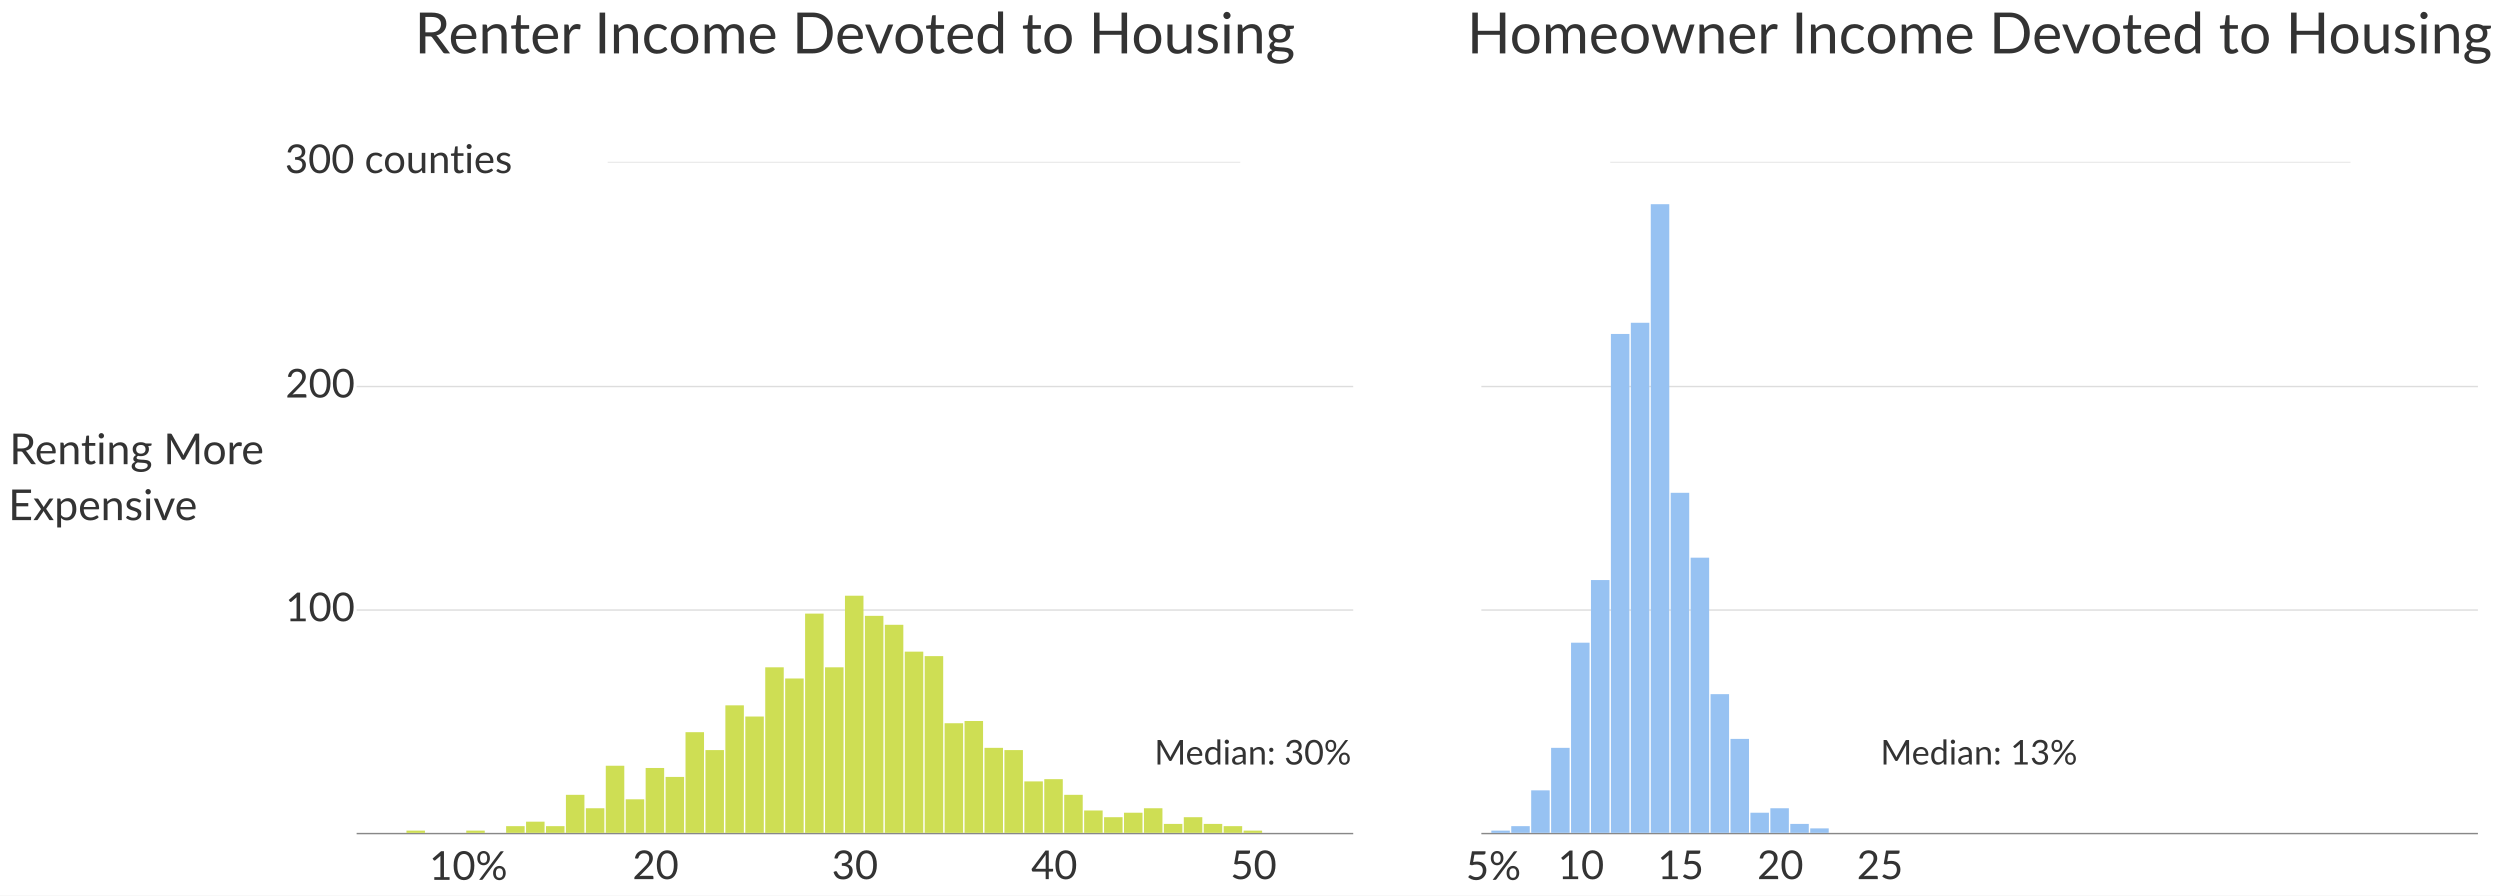
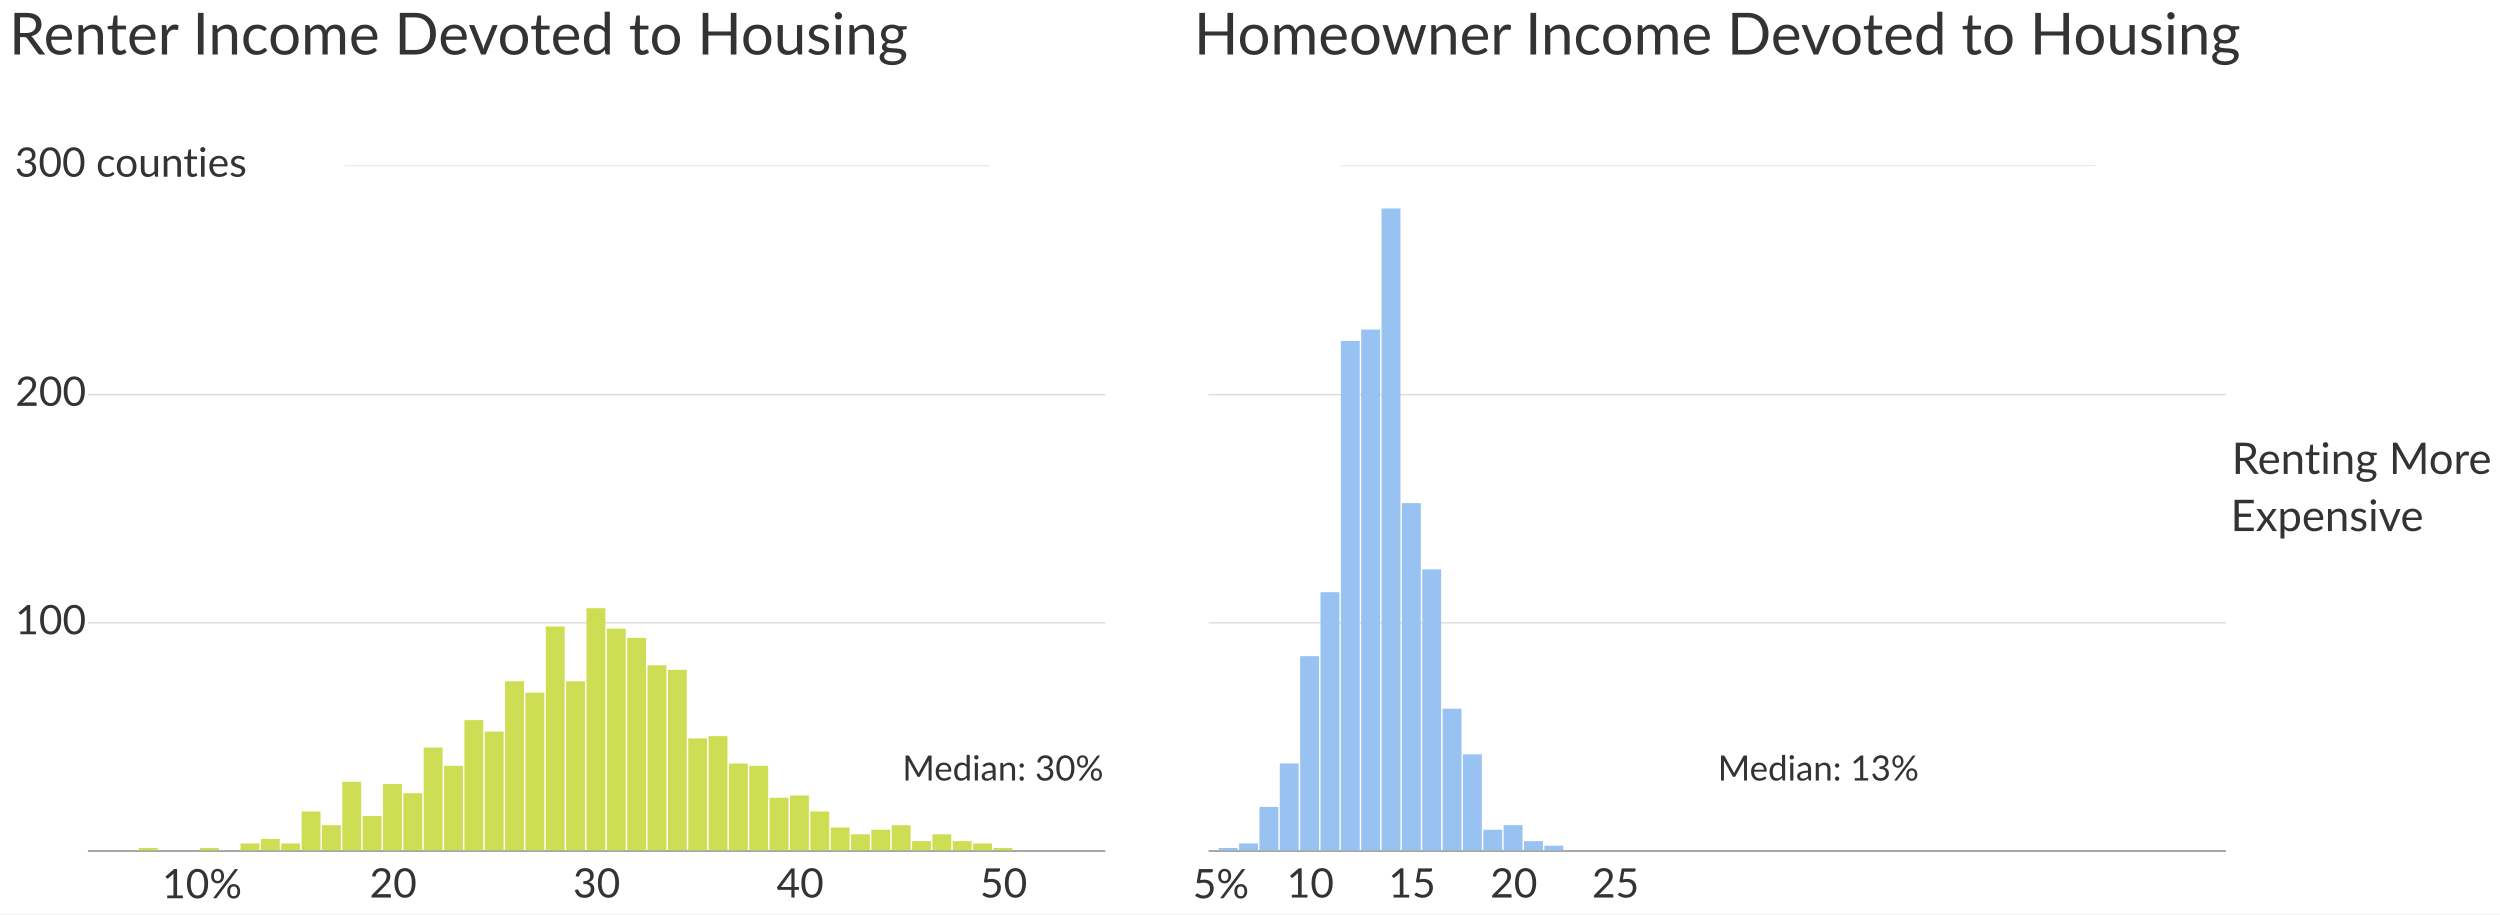
- <svg xmlns="http://www.w3.org/2000/svg" class="marks" width="1756" height="629" viewBox="0 0 1756 629" version="1.1">
-   <rect width="1756" height="629" style="fill: white;" />
-   <g transform="translate(250,35)">
+ <svg xmlns="http://www.w3.org/2000/svg" class="marks" width="1720" height="629" viewBox="0 0 1720 629" version="1.1">
+   <rect width="1720" height="629" style="fill: white;" />
+   <g transform="translate(60,35)">
    <g class="mark-group role-frame root">
      <g transform="translate(0,0)">
        <path class="background" d="M0,0h0v550h0Z" style="fill: none;" />
        <g>
          <g class="mark-group role-scope concat_0_group">
            <g transform="translate(0,0)">
              <path class="background" d="M0.5,0.5h700v550h-700Z" style="fill: none; stroke: #ddd; stroke-opacity: 0;" />
              <g>
                <g class="mark-group role-axis">
                  <g transform="translate(0.5,0.5)">
                    <path class="background" d="M0,0h0v0h0Z" style="pointer-events: none; fill: none;" />
                    <g>
                      <g class="mark-rule role-axis-grid" style="pointer-events: none;">
                        <line transform="translate(0,393)" x2="700" y2="0" style="fill: none; stroke: #ddd; stroke-opacity: 1; stroke-width: 1; opacity: 1;" />
                        <line transform="translate(0,236)" x2="700" y2="0" style="fill: none; stroke: #ddd; stroke-opacity: 1; stroke-width: 1; opacity: 1;" />
                      </g>
                    </g>
                    <path class="foreground" d="" style="pointer-events: none; display: none; fill: none;" />
                  </g>
                </g>
                <g class="mark-group role-axis">
                  <g transform="translate(0.5,550.5)">
                    <path class="background" d="M0,0h0v0h0Z" style="pointer-events: none; fill: none;" />
                    <g>
                      <g class="mark-text role-axis-label" style="pointer-events: none;">
-                         <text text-anchor="middle" transform="translate(210,32)" style="font-family: Lato; font-size: 28px; fill: #000; fill-opacity: 0.8; opacity: 1;">20</text>
-                         <text text-anchor="middle" transform="translate(350,32)" style="font-family: Lato; font-size: 28px; fill: #000; fill-opacity: 0.8; opacity: 1;">30</text>
-                         <text text-anchor="middle" transform="translate(490,32)" style="font-family: Lato; font-size: 28px; fill: #000; fill-opacity: 0.8; opacity: 1;">40</text>
-                         <text text-anchor="middle" transform="translate(630,32)" style="font-family: Lato; font-size: 28px; fill: #000; fill-opacity: 0.8; opacity: 1;">50</text>
+                         <text text-anchor="middle" transform="translate(210,32)" style="font-family: Lato, Calibri, Arial; font-size: 28px; fill: #000; fill-opacity: 0.8; opacity: 1;">20</text>
+                         <text text-anchor="middle" transform="translate(350,32)" style="font-family: Lato, Calibri, Arial; font-size: 28px; fill: #000; fill-opacity: 0.8; opacity: 1;">30</text>
+                         <text text-anchor="middle" transform="translate(490,32)" style="font-family: Lato, Calibri, Arial; font-size: 28px; fill: #000; fill-opacity: 0.8; opacity: 1;">40</text>
+                         <text text-anchor="middle" transform="translate(630,32)" style="font-family: Lato, Calibri, Arial; font-size: 28px; fill: #000; fill-opacity: 0.8; opacity: 1;">50</text>
                      </g>
                      <g class="mark-rule role-axis-domain" style="pointer-events: none;">
                        <line transform="translate(0,0)" x2="700" y2="0" style="fill: none; stroke: #888; stroke-width: 1; opacity: 1;" />
                      </g>
                      <g class="mark-text role-axis-title" style="pointer-events: none;">
-                         <text text-anchor="middle" transform="translate(350,-548)" style="font-family: Lato; font-size: 40px; font-weight: normal; fill: #000; fill-opacity: 0.8; opacity: 1;">Renter Income Devoted to Housing</text>
-                       </g>
-                     </g>
-                     <path class="foreground" d="" style="pointer-events: none; display: none; fill: none;" />
-                   </g>
-                 </g>
-                 <g class="mark-group role-axis">
-                   <g transform="translate(0.5,0.5)">
-                     <path class="background" d="M0,0h0v0h0Z" style="pointer-events: none; fill: none;" />
-                     <g>
-                       <g class="mark-text role-axis-label" style="pointer-events: none;">
-                         <text text-anchor="start" transform="translate(-50,400.8571)" style="font-family: Lato; font-size: 28px; fill: #000; fill-opacity: 0.8; opacity: 1;">100</text>
-                         <text text-anchor="start" transform="translate(-50,243.7143)" style="font-family: Lato; font-size: 28px; fill: #000; fill-opacity: 0.8; opacity: 1;">200</text>
+                         <text text-anchor="middle" transform="translate(255,-548)" style="font-family: Lato, Calibri, Arial; font-size: 40px; font-weight: normal; fill: #000; fill-opacity: 0.8; opacity: 1;">Renter Income Devoted to Housing</text>
+                       </g>
+                     </g>
+                     <path class="foreground" d="" style="pointer-events: none; display: none; fill: none;" />
+                   </g>
+                 </g>
+                 <g class="mark-group role-axis">
+                   <g transform="translate(0.5,0.5)">
+                     <path class="background" d="M0,0h0v0h0Z" style="pointer-events: none; fill: none;" />
+                     <g>
+                       <g class="mark-text role-axis-label" style="pointer-events: none;">
+                         <text text-anchor="start" transform="translate(-50,400.8571)" style="font-family: Lato, Calibri, Arial; font-size: 28px; fill: #000; fill-opacity: 0.8; opacity: 1;">100</text>
+                         <text text-anchor="start" transform="translate(-50,243.7143)" style="font-family: Lato, Calibri, Arial; font-size: 28px; fill: #000; fill-opacity: 0.8; opacity: 1;">200</text>
                      </g>
                      <g class="mark-rule role-axis-domain" style="pointer-events: none;">
                        <line transform="translate(0,550)" x2="0" y2="-550" style="fill: none; stroke: #888; stroke-width: 0; opacity: 1;" />
                      </g>
                    </g>
                    <path class="foreground" d="" style="pointer-events: none; display: none; fill: none;" />
                  </g>
                </g>
                <g class="mark-text role-mark concat_0_layer_0_marks">
                  <text text-anchor="middle" transform="translate(399,77.57143)" style="font-family: sans-serif; font-size: 11.5px; font-weight: bold; fill: black; opacity: 0.09;">______________________________________________________________________________________________</text>
                </g>
                <g class="mark-rect role-mark concat_0_layer_1_marks">
                  <path d="M385.5,422.714h13v127.286h-13Z" style="fill: #cede54;" />
                  <path d="M357.5,397.571h13v152.429h-13Z" style="fill: #cede54;" />
                  <path d="M455.5,491.857h13v58.143h-13Z" style="fill: #cede54;" />
                  <path d="M399.5,425.857h13v124.143h-13Z" style="fill: #cede54;" />
                  <path d="M343.5,383.429h13v166.571h-13Z" style="fill: #cede54;" />
                  <path d="M371.5,403.857h13v146.143h-13Z" style="fill: #cede54;" />
                  <path d="M483.5,512.286h13v37.714h-13Z" style="fill: #cede54;" />
                  <path d="M427.5,471.429h13v78.571h-13Z" style="fill: #cede54;" />
                  <path d="M231.5,479.286h13v70.714h-13Z" style="fill: #cede54;" />
                  <path d="M315.5,396h13v154h-13Z" style="fill: #cede54;" />
                  <path d="M413.5,473h13v77h-13Z" style="fill: #cede54;" />
                  <path d="M329.5,433.714h13v116.286h-13Z" style="fill: #cede54;" />
                  <path d="M469.5,513.857h13v36.143h-13Z" style="fill: #cede54;" />
                  <path d="M259.5,460.429h13v89.571h-13Z" style="fill: #cede54;" />
                  <path d="M273.5,468.286h13v81.714h-13Z" style="fill: #cede54;" />
                  <path d="M609.5,545.286h13v4.714h-13Z" style="fill: #cede54;" />
                  <path d="M441.5,490.286h13v59.714h-13Z" style="fill: #cede54;" />
                  <path d="M175.5,502.857h13v47.143h-13Z" style="fill: #cede54;" />
                  <path d="M189.5,526.429h13v23.571h-13Z" style="fill: #cede54;" />
                  <path d="M147.5,523.286h13v26.714h-13Z" style="fill: #cede54;" />
                  <path d="M119.5,542.143h13v7.857h-13Z" style="fill: #cede54;" />
                  <path d="M301.5,441.571h13v108.429h-13Z" style="fill: #cede54;" />
                  <path d="M203.5,504.429h13v45.571h-13Z" style="fill: #cede54;" />
                  <path d="M161.5,532.714h13v17.286h-13Z" style="fill: #cede54;" />
                  <path d="M245.5,491.857h13v58.143h-13Z" style="fill: #cede54;" />
                  <path d="M35.5,548.429h13v1.571h-13Z" style="fill: #cede54;" />
                  <path d="M511.5,534.286h13v15.714h-13Z" style="fill: #cede54;" />
                  <path d="M539.5,535.857h13v14.143h-13Z" style="fill: #cede54;" />
                  <path d="M287.5,433.714h13v116.286h-13Z" style="fill: #cede54;" />
                  <path d="M497.5,523.286h13v26.714h-13Z" style="fill: #cede54;" />
                  <path d="M567.5,543.714h13v6.286h-13Z" style="fill: #cede54;" />
                  <path d="M553.5,532.714h13v17.286h-13Z" style="fill: #cede54;" />
                  <path d="M217.5,510.714h13v39.286h-13Z" style="fill: #cede54;" />
                  <path d="M525.5,539h13v11h-13Z" style="fill: #cede54;" />
                  <path d="M581.5,539h13v11h-13Z" style="fill: #cede54;" />
                  <path d="M595.5,543.714h13v6.286h-13Z" style="fill: #cede54;" />
                  <path d="M623.5,548.429h13v1.571h-13Z" style="fill: #cede54;" />
                  <path d="M133.5,545.286h13v4.714h-13Z" style="fill: #cede54;" />
                  <path d="M77.5,548.429h13v1.571h-13Z" style="fill: #cede54;" />
                  <path d="M105.5,545.286h13v4.714h-13Z" style="fill: #cede54;" />
                </g>
                <g class="mark-text role-mark concat_0_layer_2_marks">
                  <text text-anchor="middle" transform="translate(79,583)" style="font-family: lato; font-size: 28px; fill: black; opacity: 0.8;">10%</text>
                </g>
                <g class="mark-text role-mark concat_0_layer_3_marks">
                  <text text-anchor="middle" transform="translate(30,86.57143)" style="font-family: lato; font-size: 28px; fill: black; opacity: 0.8;">300 counties</text>
                </g>
                <g class="mark-text role-mark concat_0_layer_4_marks">
-                   <text text-anchor="middle" transform="translate(-154,291.0714)" style="font-family: lato; font-size: 30px; fill: black; opacity: 0.8;">Renting More</text>
+                   <text text-anchor="middle" transform="translate(-42,291.0714)" style="font-family: lato; font-size: 30px; fill: black; opacity: 0.8;" />
                </g>
                <g class="mark-text role-mark concat_0_layer_5_marks">
-                   <text text-anchor="middle" transform="translate(-177.8,330.3571)" style="font-family: lato; font-size: 30px; fill: black; opacity: 0.8;">Expensive</text>
+                   <text text-anchor="middle" transform="translate(-42,330.3571)" style="font-family: lato; font-size: 30px; fill: black; opacity: 0.8;" />
                </g>
                <g class="mark-text role-mark concat_0_layer_6_marks">
                  <text text-anchor="middle" transform="translate(630,502)" style="font-family: lato; font-size: 24px; fill: black; opacity: 0.8;">Median: 30%</text>
                </g>
              </g>
              <path class="foreground" d="" style="display: none; fill: none;" />
            </g>
          </g>
          <g class="mark-group role-scope concat_1_group">
-             <g transform="translate(790,0)">
+             <g transform="translate(771,0)">
              <path class="background" d="M0.5,0.5h700v550h-700Z" style="fill: none; stroke: #ddd; stroke-opacity: 0;" />
              <g>
                <g class="mark-group role-axis">
                  <g transform="translate(0.5,0.5)">
                    <path class="background" d="M0,0h0v0h0Z" style="pointer-events: none; fill: none;" />
                    <g>
                      <g class="mark-rule role-axis-grid" style="pointer-events: none;">
                        <line transform="translate(0,393)" x2="700" y2="0" style="fill: none; stroke: #ddd; stroke-opacity: 1; stroke-width: 1; opacity: 1;" />
                        <line transform="translate(0,236)" x2="700" y2="0" style="fill: none; stroke: #ddd; stroke-opacity: 1; stroke-width: 1; opacity: 1;" />
                      </g>
                    </g>
                    <path class="foreground" d="" style="pointer-events: none; display: none; fill: none;" />
                  </g>
                </g>
                <g class="mark-group role-axis">
                  <g transform="translate(0.5,550.5)">
                    <path class="background" d="M0,0h0v0h0Z" style="pointer-events: none; fill: none;" />
                    <g>
                      <g class="mark-text role-axis-label" style="pointer-events: none;">
-                         <text text-anchor="middle" transform="translate(70,32)" style="font-family: Lato; font-size: 28px; fill: #000; fill-opacity: 0.8; opacity: 1;">10</text>
-                         <text text-anchor="middle" transform="translate(140,32)" style="font-family: Lato; font-size: 28px; fill: #000; fill-opacity: 0.8; opacity: 1;">15</text>
-                         <text text-anchor="middle" transform="translate(210,32)" style="font-family: Lato; font-size: 28px; fill: #000; fill-opacity: 0.8; opacity: 1;">20</text>
-                         <text text-anchor="middle" transform="translate(280,32)" style="font-family: Lato; font-size: 28px; fill: #000; fill-opacity: 0.8; opacity: 1;">25</text>
+                         <text text-anchor="middle" transform="translate(70,32)" style="font-family: Lato, Calibri, Arial; font-size: 28px; fill: #000; fill-opacity: 0.8; opacity: 1;">10</text>
+                         <text text-anchor="middle" transform="translate(140,32)" style="font-family: Lato, Calibri, Arial; font-size: 28px; fill: #000; fill-opacity: 0.8; opacity: 1;">15</text>
+                         <text text-anchor="middle" transform="translate(210,32)" style="font-family: Lato, Calibri, Arial; font-size: 28px; fill: #000; fill-opacity: 0.8; opacity: 1;">20</text>
+                         <text text-anchor="middle" transform="translate(280,32)" style="font-family: Lato, Calibri, Arial; font-size: 28px; fill: #000; fill-opacity: 0.8; opacity: 1;">25</text>
                      </g>
                      <g class="mark-rule role-axis-domain" style="pointer-events: none;">
                        <line transform="translate(0,0)" x2="700" y2="0" style="fill: none; stroke: #888; stroke-width: 1; opacity: 1;" />
                      </g>
                      <g class="mark-text role-axis-title" style="pointer-events: none;">
-                         <text text-anchor="middle" transform="translate(350,-548)" style="font-family: Lato; font-size: 40px; font-weight: normal; fill: #000; fill-opacity: 0.8; opacity: 1;">Homeowner Income Devoted to Housing</text>
-                       </g>
-                     </g>
-                     <path class="foreground" d="" style="pointer-events: none; display: none; fill: none;" />
-                   </g>
-                 </g>
-                 <g class="mark-group role-axis">
-                   <g transform="translate(0.5,0.5)">
-                     <path class="background" d="M0,0h0v0h0Z" style="pointer-events: none; fill: none;" />
-                     <g>
-                       <g class="mark-text role-axis-label" style="pointer-events: none;">
-                         <text text-anchor="start" transform="translate(0,400.8571)" style="font-family: Lato; font-size: 28px; fill: #000; fill-opacity: 0; opacity: 1;">100</text>
-                         <text text-anchor="start" transform="translate(0,243.7143)" style="font-family: Lato; font-size: 28px; fill: #000; fill-opacity: 0; opacity: 1;">200</text>
+                         <text text-anchor="middle" transform="translate(350,-548)" style="font-family: Lato, Calibri, Arial; font-size: 40px; font-weight: normal; fill: #000; fill-opacity: 0.8; opacity: 1;">Homeowner Income Devoted to Housing</text>
+                       </g>
+                     </g>
+                     <path class="foreground" d="" style="pointer-events: none; display: none; fill: none;" />
+                   </g>
+                 </g>
+                 <g class="mark-group role-axis">
+                   <g transform="translate(0.5,0.5)">
+                     <path class="background" d="M0,0h0v0h0Z" style="pointer-events: none; fill: none;" />
+                     <g>
+                       <g class="mark-text role-axis-label" style="pointer-events: none;">
+                         <text text-anchor="start" transform="translate(0,400.8571)" style="font-family: Lato, Calibri, Arial; font-size: 28px; fill: #000; fill-opacity: 0; opacity: 1;">100</text>
+                         <text text-anchor="start" transform="translate(0,243.7143)" style="font-family: Lato, Calibri, Arial; font-size: 28px; fill: #000; fill-opacity: 0; opacity: 1;">200</text>
                      </g>
                      <g class="mark-rule role-axis-domain" style="pointer-events: none;">
                        <line transform="translate(0,550)" x2="0" y2="-550" style="fill: none; stroke: #888; stroke-width: 0; opacity: 1;" />
                      </g>
                    </g>
                    <path class="foreground" d="" style="pointer-events: none; display: none; fill: none;" />
                  </g>
                </g>
                <g class="mark-text role-mark concat_1_layer_0_marks">
                  <text text-anchor="middle" transform="translate(351,77.57143)" style="font-family: sans-serif; font-size: 11.5px; font-weight: bold; fill: black; opacity: 0.09;">______________________________________________________________________________________________________________</text>
                </g>
                <g class="mark-rect role-mark concat_1_layer_1_marks">
                  <path d="M147.5,356.714h13v193.286h-13Z" style="fill: #97c2f2;" />
                  <path d="M161.5,452.571h13v97.429h-13Z" style="fill: #97c2f2;" />
                  <path d="M105.5,191.714h13v358.286h-13Z" style="fill: #97c2f2;" />
                  <path d="M77.5,372.429h13v177.571h-13Z" style="fill: #97c2f2;" />
                  <path d="M119.5,108.429h13v441.571h-13Z" style="fill: #97c2f2;" />
                  <path d="M91.5,199.571h13v350.429h-13Z" style="fill: #97c2f2;" />
                  <path d="M63.5,416.429h13v133.571h-13Z" style="fill: #97c2f2;" />
                  <path d="M133.5,311.143h13v238.857h-13Z" style="fill: #97c2f2;" />
                  <path d="M217.5,543.714h13v6.286h-13Z" style="fill: #97c2f2;" />
                  <path d="M49.5,490.286h13v59.714h-13Z" style="fill: #97c2f2;" />
                  <path d="M35.5,520.143h13v29.857h-13Z" style="fill: #97c2f2;" />
                  <path d="M175.5,484h13v66h-13Z" style="fill: #97c2f2;" />
                  <path d="M203.5,532.714h13v17.286h-13Z" style="fill: #97c2f2;" />
                  <path d="M189.5,535.857h13v14.143h-13Z" style="fill: #97c2f2;" />
                  <path d="M231.5,546.857h13v3.143h-13Z" style="fill: #97c2f2;" />
                  <path d="M21.5,545.286h13v4.714h-13Z" style="fill: #97c2f2;" />
                  <path d="M7.5,548.429h13v1.571h-13Z" style="fill: #97c2f2;" />
                </g>
                <g class="mark-text role-mark concat_1_layer_2_marks">
                  <text text-anchor="middle" transform="translate(9,583)" style="font-family: lato; font-size: 28px; fill: black; opacity: 0.8;">5%</text>
                </g>
                <g class="mark-text role-mark concat_1_layer_3_marks">
                  <text text-anchor="middle" transform="translate(30,86.57143)" style="font-family: lato; font-size: 28px; fill: black; opacity: 0;">300 counties</text>
                </g>
                <g class="mark-text role-mark concat_1_layer_4_marks">
-                   <text text-anchor="middle" transform="translate(-70,291.0714)" style="font-family: lato; font-size: 30px; fill: black; opacity: 0.8;" />
+                   <text text-anchor="middle" transform="translate(793.8,291.0714)" style="font-family: lato; font-size: 30px; fill: black; opacity: 0.8;">Renting More</text>
                </g>
                <g class="mark-text role-mark concat_1_layer_5_marks">
-                   <text text-anchor="middle" transform="translate(-70,330.3571)" style="font-family: lato; font-size: 30px; fill: black; opacity: 0.8;" />
+                   <text text-anchor="middle" transform="translate(770,330.3571)" style="font-family: lato; font-size: 30px; fill: black; opacity: 0.8;">Expensive</text>
                </g>
                <g class="mark-text role-mark concat_1_layer_6_marks">
-                   <text text-anchor="middle" transform="translate(350,502)" style="font-family: lato; font-size: 24px; fill: black; opacity: 0.8;">Median: 13%</text>
+                   <text text-anchor="middle" transform="translate(420,502)" style="font-family: lato; font-size: 24px; fill: black; opacity: 0.8;">Median: 13%</text>
                </g>
              </g>
              <path class="foreground" d="" style="display: none; fill: none;" />
            </g>
          </g>
        </g>
        <path class="foreground" d="" style="display: none; fill: none;" />
      </g>
    </g>
  </g>
</svg>
